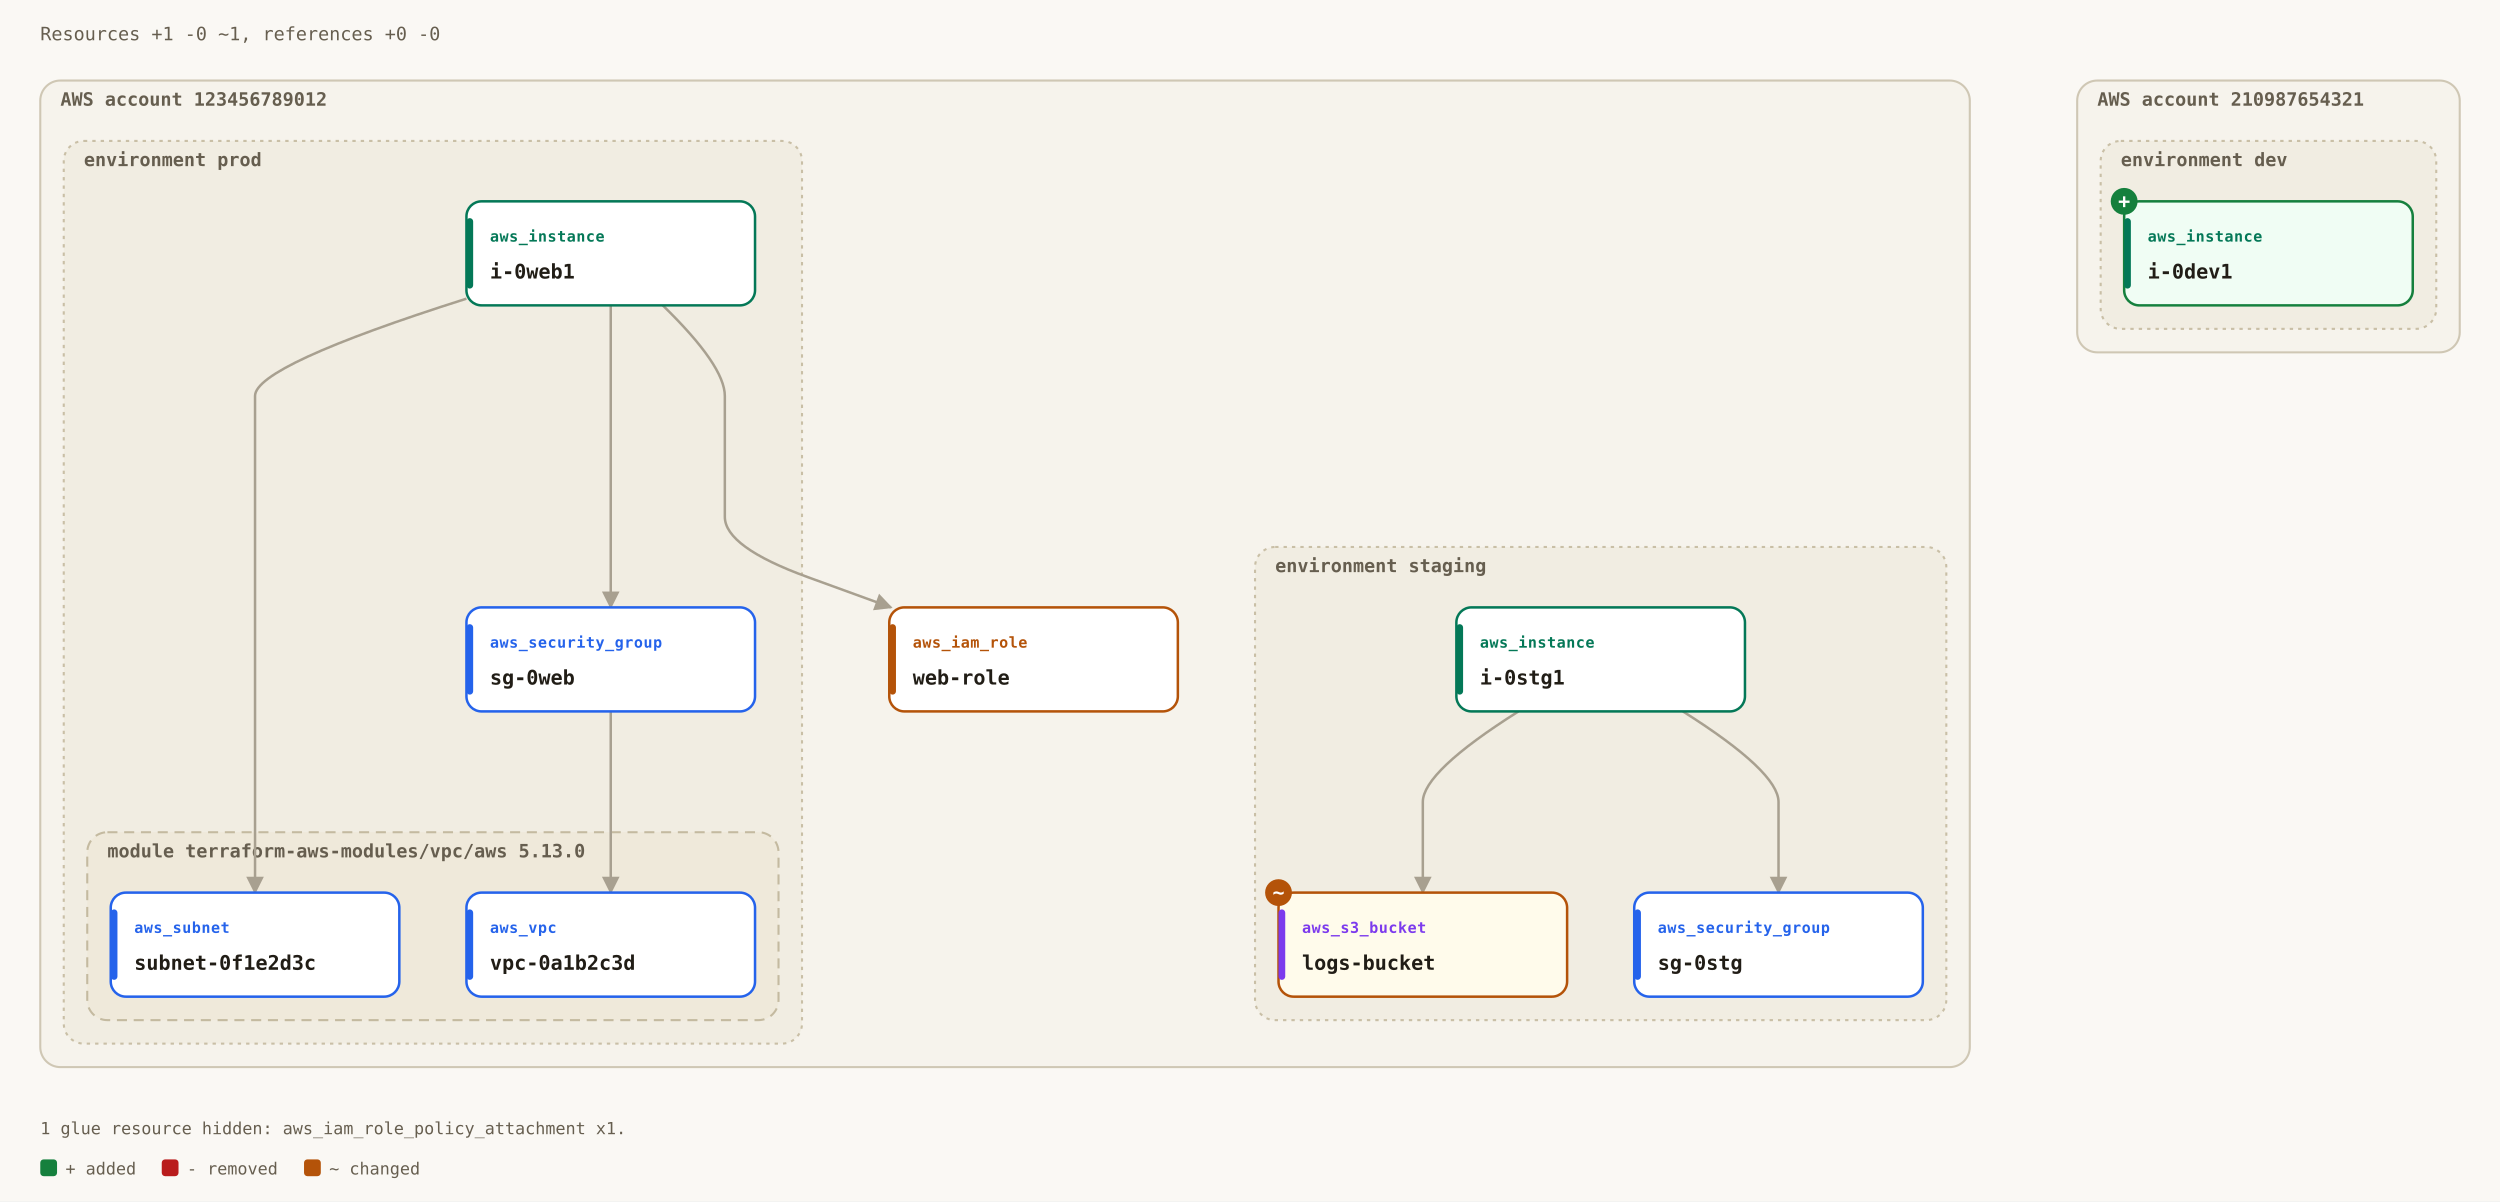
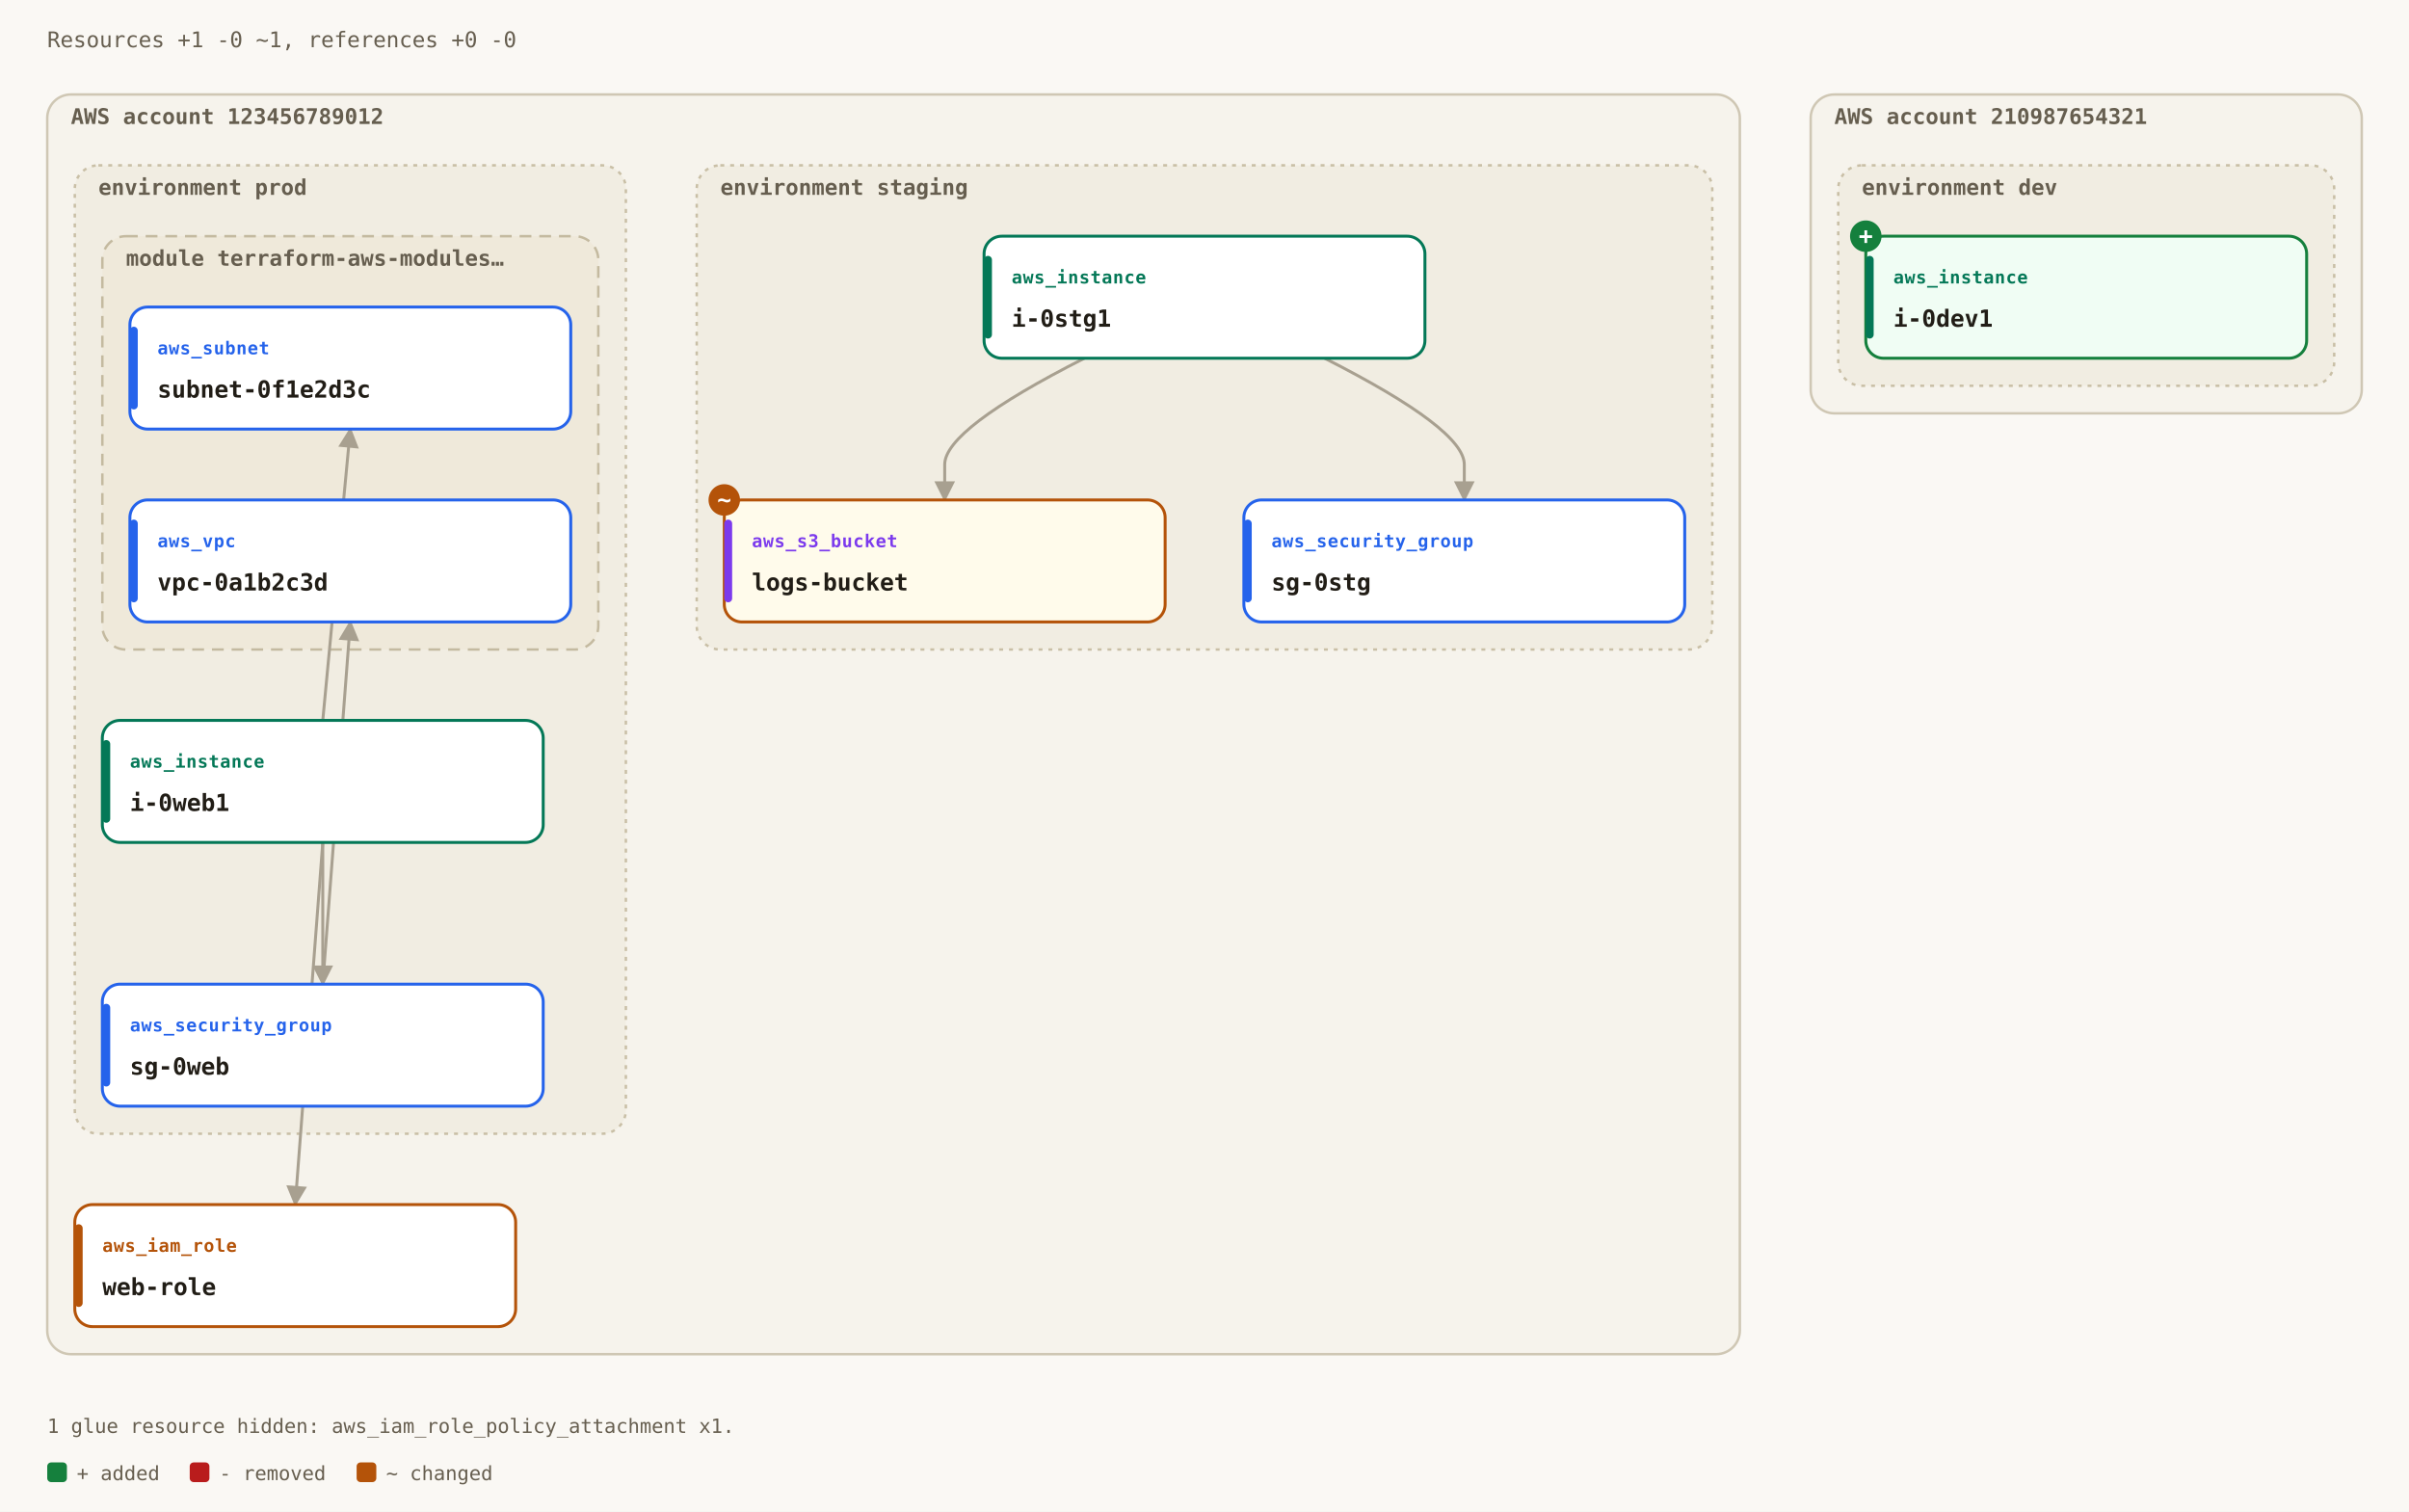
- <svg xmlns="http://www.w3.org/2000/svg" width="1490" height="716" viewBox="0 0 1490 716" role="img" aria-labelledby="tg-title tg-desc">
+ <svg xmlns="http://www.w3.org/2000/svg" width="1224" height="768" viewBox="0 0 1224 768" role="img" aria-labelledby="tg-title tg-desc">
  <defs>
    <marker id="tg-arrow-unchanged" viewBox="0 0 10 10" refX="9" refY="5" markerWidth="7" markerHeight="7" orient="auto-start-reverse">
      <path d="M 0 0 L 10 5 L 0 10 z" fill="#a8a090" />
    </marker>
    <marker id="tg-arrow-added" viewBox="0 0 10 10" refX="9" refY="5" markerWidth="7" markerHeight="7" orient="auto-start-reverse">
      <path d="M 0 0 L 10 5 L 0 10 z" fill="#15803d" />
    </marker>
    <marker id="tg-arrow-removed" viewBox="0 0 10 10" refX="9" refY="5" markerWidth="7" markerHeight="7" orient="auto-start-reverse">
      <path d="M 0 0 L 10 5 L 0 10 z" fill="#b91c1c" />
    </marker>
  </defs>
-   <rect width="1490" height="716" fill="#faf8f4" />
+   <rect width="1224" height="768" fill="#faf8f4" />
  <text x="24" y="24" font-family="'JetBrains Mono',ui-monospace,SFMono-Regular,Menlo,Consolas,monospace" font-size="11" font-weight="400" fill="#665e4f">Resources +1 -0 ~1, references +0 -0</text>
  <g>
-     <rect x="24" y="48" width="1150" height="588" rx="12" fill="#f6f3ec" stroke="#cfc7b4" stroke-width="1.25" />
+     <rect x="24" y="48" width="860" height="640" rx="12" fill="#f6f3ec" stroke="#cfc7b4" stroke-width="1.25" />
    <text x="36" y="63" font-family="'JetBrains Mono',ui-monospace,SFMono-Regular,Menlo,Consolas,monospace" font-size="11" font-weight="700" fill="#665e4f">AWS account 123456789012</text>
  </g>
  <g>
-     <rect x="1238" y="48" width="228" height="162" rx="12" fill="#f6f3ec" stroke="#cfc7b4" stroke-width="1.25" />
-     <text x="1250" y="63" font-family="'JetBrains Mono',ui-monospace,SFMono-Regular,Menlo,Consolas,monospace" font-size="11" font-weight="700" fill="#665e4f">AWS account 210987654321</text>
+     <rect x="920" y="48" width="280" height="162" rx="12" fill="#f6f3ec" stroke="#cfc7b4" stroke-width="1.25" />
+     <text x="932" y="63" font-family="'JetBrains Mono',ui-monospace,SFMono-Regular,Menlo,Consolas,monospace" font-size="11" font-weight="700" fill="#665e4f">AWS account 210987654321</text>
  </g>
  <g>
-     <rect x="38" y="84" width="440" height="538" rx="12" fill="#f1ede2" stroke="#c9bfa6" stroke-width="1.25" stroke-dasharray="2 3" />
+     <rect x="38" y="84" width="280" height="492" rx="12" fill="#f1ede2" stroke="#c9bfa6" stroke-width="1.25" stroke-dasharray="2 3" />
    <text x="50" y="99" font-family="'JetBrains Mono',ui-monospace,SFMono-Regular,Menlo,Consolas,monospace" font-size="11" font-weight="700" fill="#665e4f">environment prod</text>
  </g>
  <g>
-     <rect x="748" y="326" width="412" height="282" rx="12" fill="#f1ede2" stroke="#c9bfa6" stroke-width="1.25" stroke-dasharray="2 3" />
-     <text x="760" y="341" font-family="'JetBrains Mono',ui-monospace,SFMono-Regular,Menlo,Consolas,monospace" font-size="11" font-weight="700" fill="#665e4f">environment staging</text>
+     <rect x="354" y="84" width="516" height="246" rx="12" fill="#f1ede2" stroke="#c9bfa6" stroke-width="1.25" stroke-dasharray="2 3" />
+     <text x="366" y="99" font-family="'JetBrains Mono',ui-monospace,SFMono-Regular,Menlo,Consolas,monospace" font-size="11" font-weight="700" fill="#665e4f">environment staging</text>
  </g>
  <g>
-     <rect x="1252" y="84" width="200" height="112" rx="12" fill="#f1ede2" stroke="#c9bfa6" stroke-width="1.25" stroke-dasharray="2 3" />
-     <text x="1264" y="99" font-family="'JetBrains Mono',ui-monospace,SFMono-Regular,Menlo,Consolas,monospace" font-size="11" font-weight="700" fill="#665e4f">environment dev</text>
+     <rect x="934" y="84" width="252" height="112" rx="12" fill="#f1ede2" stroke="#c9bfa6" stroke-width="1.25" stroke-dasharray="2 3" />
+     <text x="946" y="99" font-family="'JetBrains Mono',ui-monospace,SFMono-Regular,Menlo,Consolas,monospace" font-size="11" font-weight="700" fill="#665e4f">environment dev</text>
  </g>
  <g>
-     <rect x="52" y="496" width="412" height="112" rx="12" fill="#efe9da" stroke="#c4baa0" stroke-width="1.25" stroke-dasharray="6 4" />
-     <text x="64" y="511" font-family="'JetBrains Mono',ui-monospace,SFMono-Regular,Menlo,Consolas,monospace" font-size="11" font-weight="700" fill="#665e4f">module terraform-aws-modules/vpc/aws 5.13.0</text>
+     <rect x="52" y="120" width="252" height="210" rx="12" fill="#efe9da" stroke="#c4baa0" stroke-width="1.25" stroke-dasharray="6 4" />
+     <text x="64" y="135" font-family="'JetBrains Mono',ui-monospace,SFMono-Regular,Menlo,Consolas,monospace" font-size="11" font-weight="700" fill="#665e4f">module terraform-aws-modules…</text>
  </g>
-   <path d="M 395 182 Q 432 218 432 236 Q 432 254 432 272 Q 432 290 432 308 Q 432 326 481.5 344 L 531 362" fill="none" stroke="#a8a090" stroke-width="1.5" marker-end="url(#tg-arrow-unchanged)" />
-   <path d="M 364 182 Q 364 218 364 236 Q 364 254 364 272 Q 364 290 364 308 Q 364 326 364 344 L 364 362" fill="none" stroke="#a8a090" stroke-width="1.5" marker-end="url(#tg-arrow-unchanged)" />
-   <path d="M 278 178 Q 152 218 152 236 Q 152 254 152 272 Q 152 290 152 308 Q 152 326 152 359.5 Q 152 393 152 426.5 Q 152 460 152 478 Q 152 496 152 514 L 152 532" fill="none" stroke="#a8a090" stroke-width="1.5" marker-end="url(#tg-arrow-unchanged)" />
-   <path d="M 364 424 Q 364 460 364 478 Q 364 496 364 514 L 364 532" fill="none" stroke="#a8a090" stroke-width="1.5" marker-end="url(#tg-arrow-unchanged)" />
-   <path d="M 905 424 Q 848 460 848 478 Q 848 496 848 514 L 848 532" fill="none" stroke="#a8a090" stroke-width="1.5" marker-end="url(#tg-arrow-unchanged)" />
-   <path d="M 1003 424 Q 1060 460 1060 478 Q 1060 496 1060 514 L 1060 532" fill="none" stroke="#a8a090" stroke-width="1.5" marker-end="url(#tg-arrow-unchanged)" />
+   <path d="M 164 428 L 150 612" fill="none" stroke="#a8a090" stroke-width="1.5" marker-end="url(#tg-arrow-unchanged)" />
+   <path d="M 164 428 Q 164 464 164 482 L 164 500" fill="none" stroke="#a8a090" stroke-width="1.5" marker-end="url(#tg-arrow-unchanged)" />
+   <path d="M 164 366 L 178 218" fill="none" stroke="#a8a090" stroke-width="1.5" marker-end="url(#tg-arrow-unchanged)" />
+   <path d="M 164 500 L 178 316" fill="none" stroke="#a8a090" stroke-width="1.5" marker-end="url(#tg-arrow-unchanged)" />
+   <path d="M 551 182 Q 480 218 480 236 L 480 254" fill="none" stroke="#a8a090" stroke-width="1.5" marker-end="url(#tg-arrow-unchanged)" />
+   <path d="M 673 182 Q 744 218 744 236 L 744 254" fill="none" stroke="#a8a090" stroke-width="1.5" marker-end="url(#tg-arrow-unchanged)" />
  <g>
-     <rect x="530" y="362" width="172" height="62" rx="9" fill="#ffffff" stroke="#b45309" stroke-width="1.5" />
-     <rect x="530" y="372" width="4" height="42" rx="2" fill="#b45309" />
-     <text x="544" y="386" font-family="'JetBrains Mono',ui-monospace,SFMono-Regular,Menlo,Consolas,monospace" font-size="9" font-weight="600" fill="#b45309" letter-spacing="0.3">aws_iam_role</text>
-     <text x="544" y="408" font-family="'JetBrains Mono',ui-monospace,SFMono-Regular,Menlo,Consolas,monospace" font-size="12" font-weight="700" fill="#211d16">web-role</text>
+     <rect x="38" y="612" width="224" height="62" rx="9" fill="#ffffff" stroke="#b45309" stroke-width="1.5" />
+     <rect x="38" y="622" width="4" height="42" rx="2" fill="#b45309" />
+     <text x="52" y="636" font-family="'JetBrains Mono',ui-monospace,SFMono-Regular,Menlo,Consolas,monospace" font-size="9" font-weight="600" fill="#b45309" letter-spacing="0.3">aws_iam_role</text>
+     <text x="52" y="658" font-family="'JetBrains Mono',ui-monospace,SFMono-Regular,Menlo,Consolas,monospace" font-size="12" font-weight="700" fill="#211d16">web-role</text>
  </g>
  <g>
-     <rect x="278" y="120" width="172" height="62" rx="9" fill="#ffffff" stroke="#047857" stroke-width="1.5" />
-     <rect x="278" y="130" width="4" height="42" rx="2" fill="#047857" />
-     <text x="292" y="144" font-family="'JetBrains Mono',ui-monospace,SFMono-Regular,Menlo,Consolas,monospace" font-size="9" font-weight="600" fill="#047857" letter-spacing="0.3">aws_instance</text>
-     <text x="292" y="166" font-family="'JetBrains Mono',ui-monospace,SFMono-Regular,Menlo,Consolas,monospace" font-size="12" font-weight="700" fill="#211d16">i-0web1</text>
+     <rect x="52" y="366" width="224" height="62" rx="9" fill="#ffffff" stroke="#047857" stroke-width="1.5" />
+     <rect x="52" y="376" width="4" height="42" rx="2" fill="#047857" />
+     <text x="66" y="390" font-family="'JetBrains Mono',ui-monospace,SFMono-Regular,Menlo,Consolas,monospace" font-size="9" font-weight="600" fill="#047857" letter-spacing="0.3">aws_instance</text>
+     <text x="66" y="412" font-family="'JetBrains Mono',ui-monospace,SFMono-Regular,Menlo,Consolas,monospace" font-size="12" font-weight="700" fill="#211d16">i-0web1</text>
  </g>
  <g>
-     <rect x="278" y="362" width="172" height="62" rx="9" fill="#ffffff" stroke="#2563eb" stroke-width="1.5" />
-     <rect x="278" y="372" width="4" height="42" rx="2" fill="#2563eb" />
-     <text x="292" y="386" font-family="'JetBrains Mono',ui-monospace,SFMono-Regular,Menlo,Consolas,monospace" font-size="9" font-weight="600" fill="#2563eb" letter-spacing="0.3">aws_security_group</text>
-     <text x="292" y="408" font-family="'JetBrains Mono',ui-monospace,SFMono-Regular,Menlo,Consolas,monospace" font-size="12" font-weight="700" fill="#211d16">sg-0web</text>
+     <rect x="52" y="500" width="224" height="62" rx="9" fill="#ffffff" stroke="#2563eb" stroke-width="1.5" />
+     <rect x="52" y="510" width="4" height="42" rx="2" fill="#2563eb" />
+     <text x="66" y="524" font-family="'JetBrains Mono',ui-monospace,SFMono-Regular,Menlo,Consolas,monospace" font-size="9" font-weight="600" fill="#2563eb" letter-spacing="0.3">aws_security_group</text>
+     <text x="66" y="546" font-family="'JetBrains Mono',ui-monospace,SFMono-Regular,Menlo,Consolas,monospace" font-size="12" font-weight="700" fill="#211d16">sg-0web</text>
  </g>
  <g>
-     <rect x="66" y="532" width="172" height="62" rx="9" fill="#ffffff" stroke="#2563eb" stroke-width="1.5" />
-     <rect x="66" y="542" width="4" height="42" rx="2" fill="#2563eb" />
-     <text x="80" y="556" font-family="'JetBrains Mono',ui-monospace,SFMono-Regular,Menlo,Consolas,monospace" font-size="9" font-weight="600" fill="#2563eb" letter-spacing="0.3">aws_subnet</text>
-     <text x="80" y="578" font-family="'JetBrains Mono',ui-monospace,SFMono-Regular,Menlo,Consolas,monospace" font-size="12" font-weight="700" fill="#211d16">subnet-0f1e2d3c</text>
+     <rect x="66" y="156" width="224" height="62" rx="9" fill="#ffffff" stroke="#2563eb" stroke-width="1.5" />
+     <rect x="66" y="166" width="4" height="42" rx="2" fill="#2563eb" />
+     <text x="80" y="180" font-family="'JetBrains Mono',ui-monospace,SFMono-Regular,Menlo,Consolas,monospace" font-size="9" font-weight="600" fill="#2563eb" letter-spacing="0.3">aws_subnet</text>
+     <text x="80" y="202" font-family="'JetBrains Mono',ui-monospace,SFMono-Regular,Menlo,Consolas,monospace" font-size="12" font-weight="700" fill="#211d16">subnet-0f1e2d3c</text>
  </g>
  <g>
-     <rect x="278" y="532" width="172" height="62" rx="9" fill="#ffffff" stroke="#2563eb" stroke-width="1.5" />
-     <rect x="278" y="542" width="4" height="42" rx="2" fill="#2563eb" />
-     <text x="292" y="556" font-family="'JetBrains Mono',ui-monospace,SFMono-Regular,Menlo,Consolas,monospace" font-size="9" font-weight="600" fill="#2563eb" letter-spacing="0.3">aws_vpc</text>
-     <text x="292" y="578" font-family="'JetBrains Mono',ui-monospace,SFMono-Regular,Menlo,Consolas,monospace" font-size="12" font-weight="700" fill="#211d16">vpc-0a1b2c3d</text>
+     <rect x="66" y="254" width="224" height="62" rx="9" fill="#ffffff" stroke="#2563eb" stroke-width="1.5" />
+     <rect x="66" y="264" width="4" height="42" rx="2" fill="#2563eb" />
+     <text x="80" y="278" font-family="'JetBrains Mono',ui-monospace,SFMono-Regular,Menlo,Consolas,monospace" font-size="9" font-weight="600" fill="#2563eb" letter-spacing="0.3">aws_vpc</text>
+     <text x="80" y="300" font-family="'JetBrains Mono',ui-monospace,SFMono-Regular,Menlo,Consolas,monospace" font-size="12" font-weight="700" fill="#211d16">vpc-0a1b2c3d</text>
  </g>
  <g>
-     <rect x="868" y="362" width="172" height="62" rx="9" fill="#ffffff" stroke="#047857" stroke-width="1.5" />
-     <rect x="868" y="372" width="4" height="42" rx="2" fill="#047857" />
-     <text x="882" y="386" font-family="'JetBrains Mono',ui-monospace,SFMono-Regular,Menlo,Consolas,monospace" font-size="9" font-weight="600" fill="#047857" letter-spacing="0.3">aws_instance</text>
-     <text x="882" y="408" font-family="'JetBrains Mono',ui-monospace,SFMono-Regular,Menlo,Consolas,monospace" font-size="12" font-weight="700" fill="#211d16">i-0stg1</text>
+     <rect x="500" y="120" width="224" height="62" rx="9" fill="#ffffff" stroke="#047857" stroke-width="1.5" />
+     <rect x="500" y="130" width="4" height="42" rx="2" fill="#047857" />
+     <text x="514" y="144" font-family="'JetBrains Mono',ui-monospace,SFMono-Regular,Menlo,Consolas,monospace" font-size="9" font-weight="600" fill="#047857" letter-spacing="0.3">aws_instance</text>
+     <text x="514" y="166" font-family="'JetBrains Mono',ui-monospace,SFMono-Regular,Menlo,Consolas,monospace" font-size="12" font-weight="700" fill="#211d16">i-0stg1</text>
  </g>
  <g>
-     <rect x="762" y="532" width="172" height="62" rx="9" fill="#fffbeb" stroke="#b45309" stroke-width="1.5" />
-     <rect x="762" y="542" width="4" height="42" rx="2" fill="#7c3aed" />
-     <text x="776" y="556" font-family="'JetBrains Mono',ui-monospace,SFMono-Regular,Menlo,Consolas,monospace" font-size="9" font-weight="600" fill="#7c3aed" letter-spacing="0.3">aws_s3_bucket</text>
-     <text x="776" y="578" font-family="'JetBrains Mono',ui-monospace,SFMono-Regular,Menlo,Consolas,monospace" font-size="12" font-weight="700" fill="#211d16">logs-bucket</text>
-     <circle cx="762" cy="532" r="8" fill="#b45309" />
-     <text x="762" y="536" text-anchor="middle" font-family="'JetBrains Mono',ui-monospace,SFMono-Regular,Menlo,Consolas,monospace" font-size="12" font-weight="700" fill="#ffffff">~</text>
+     <rect x="368" y="254" width="224" height="62" rx="9" fill="#fffbeb" stroke="#b45309" stroke-width="1.5" />
+     <rect x="368" y="264" width="4" height="42" rx="2" fill="#7c3aed" />
+     <text x="382" y="278" font-family="'JetBrains Mono',ui-monospace,SFMono-Regular,Menlo,Consolas,monospace" font-size="9" font-weight="600" fill="#7c3aed" letter-spacing="0.3">aws_s3_bucket</text>
+     <text x="382" y="300" font-family="'JetBrains Mono',ui-monospace,SFMono-Regular,Menlo,Consolas,monospace" font-size="12" font-weight="700" fill="#211d16">logs-bucket</text>
+     <circle cx="368" cy="254" r="8" fill="#b45309" />
+     <text x="368" y="258" text-anchor="middle" font-family="'JetBrains Mono',ui-monospace,SFMono-Regular,Menlo,Consolas,monospace" font-size="12" font-weight="700" fill="#ffffff">~</text>
  </g>
  <g>
-     <rect x="974" y="532" width="172" height="62" rx="9" fill="#ffffff" stroke="#2563eb" stroke-width="1.5" />
-     <rect x="974" y="542" width="4" height="42" rx="2" fill="#2563eb" />
-     <text x="988" y="556" font-family="'JetBrains Mono',ui-monospace,SFMono-Regular,Menlo,Consolas,monospace" font-size="9" font-weight="600" fill="#2563eb" letter-spacing="0.3">aws_security_group</text>
-     <text x="988" y="578" font-family="'JetBrains Mono',ui-monospace,SFMono-Regular,Menlo,Consolas,monospace" font-size="12" font-weight="700" fill="#211d16">sg-0stg</text>
+     <rect x="632" y="254" width="224" height="62" rx="9" fill="#ffffff" stroke="#2563eb" stroke-width="1.5" />
+     <rect x="632" y="264" width="4" height="42" rx="2" fill="#2563eb" />
+     <text x="646" y="278" font-family="'JetBrains Mono',ui-monospace,SFMono-Regular,Menlo,Consolas,monospace" font-size="9" font-weight="600" fill="#2563eb" letter-spacing="0.3">aws_security_group</text>
+     <text x="646" y="300" font-family="'JetBrains Mono',ui-monospace,SFMono-Regular,Menlo,Consolas,monospace" font-size="12" font-weight="700" fill="#211d16">sg-0stg</text>
  </g>
  <g>
-     <rect x="1266" y="120" width="172" height="62" rx="9" fill="#f0fdf4" stroke="#15803d" stroke-width="1.5" />
-     <rect x="1266" y="130" width="4" height="42" rx="2" fill="#047857" />
-     <text x="1280" y="144" font-family="'JetBrains Mono',ui-monospace,SFMono-Regular,Menlo,Consolas,monospace" font-size="9" font-weight="600" fill="#047857" letter-spacing="0.3">aws_instance</text>
-     <text x="1280" y="166" font-family="'JetBrains Mono',ui-monospace,SFMono-Regular,Menlo,Consolas,monospace" font-size="12" font-weight="700" fill="#211d16">i-0dev1</text>
-     <circle cx="1266" cy="120" r="8" fill="#15803d" />
-     <text x="1266" y="124" text-anchor="middle" font-family="'JetBrains Mono',ui-monospace,SFMono-Regular,Menlo,Consolas,monospace" font-size="12" font-weight="700" fill="#ffffff">+</text>
+     <rect x="948" y="120" width="224" height="62" rx="9" fill="#f0fdf4" stroke="#15803d" stroke-width="1.5" />
+     <rect x="948" y="130" width="4" height="42" rx="2" fill="#047857" />
+     <text x="962" y="144" font-family="'JetBrains Mono',ui-monospace,SFMono-Regular,Menlo,Consolas,monospace" font-size="9" font-weight="600" fill="#047857" letter-spacing="0.3">aws_instance</text>
+     <text x="962" y="166" font-family="'JetBrains Mono',ui-monospace,SFMono-Regular,Menlo,Consolas,monospace" font-size="12" font-weight="700" fill="#211d16">i-0dev1</text>
+     <circle cx="948" cy="120" r="8" fill="#15803d" />
+     <text x="948" y="124" text-anchor="middle" font-family="'JetBrains Mono',ui-monospace,SFMono-Regular,Menlo,Consolas,monospace" font-size="12" font-weight="700" fill="#ffffff">+</text>
  </g>
-   <text x="24" y="676" font-family="'JetBrains Mono',ui-monospace,SFMono-Regular,Menlo,Consolas,monospace" font-size="10" fill="#665e4f">1 glue resource hidden: aws_iam_role_policy_attachment x1.</text>
-   <rect x="24" y="691" width="10" height="10" rx="2" fill="#15803d" />
-   <text x="39" y="700" font-family="'JetBrains Mono',ui-monospace,SFMono-Regular,Menlo,Consolas,monospace" font-size="10" fill="#665e4f">+ added</text>
-   <rect x="96.4" y="691" width="10" height="10" rx="2" fill="#b91c1c" />
-   <text x="111.4" y="700" font-family="'JetBrains Mono',ui-monospace,SFMono-Regular,Menlo,Consolas,monospace" font-size="10" fill="#665e4f">- removed</text>
-   <rect x="181.2" y="691" width="10" height="10" rx="2" fill="#b45309" />
-   <text x="196.2" y="700" font-family="'JetBrains Mono',ui-monospace,SFMono-Regular,Menlo,Consolas,monospace" font-size="10" fill="#665e4f">~ changed</text>
+   <text x="24" y="728" font-family="'JetBrains Mono',ui-monospace,SFMono-Regular,Menlo,Consolas,monospace" font-size="10" fill="#665e4f">1 glue resource hidden: aws_iam_role_policy_attachment x1.</text>
+   <rect x="24" y="743" width="10" height="10" rx="2" fill="#15803d" />
+   <text x="39" y="752" font-family="'JetBrains Mono',ui-monospace,SFMono-Regular,Menlo,Consolas,monospace" font-size="10" fill="#665e4f">+ added</text>
+   <rect x="96.4" y="743" width="10" height="10" rx="2" fill="#b91c1c" />
+   <text x="111.4" y="752" font-family="'JetBrains Mono',ui-monospace,SFMono-Regular,Menlo,Consolas,monospace" font-size="10" fill="#665e4f">- removed</text>
+   <rect x="181.2" y="743" width="10" height="10" rx="2" fill="#b45309" />
+   <text x="196.2" y="752" font-family="'JetBrains Mono',ui-monospace,SFMono-Regular,Menlo,Consolas,monospace" font-size="10" fill="#665e4f">~ changed</text>
</svg>
